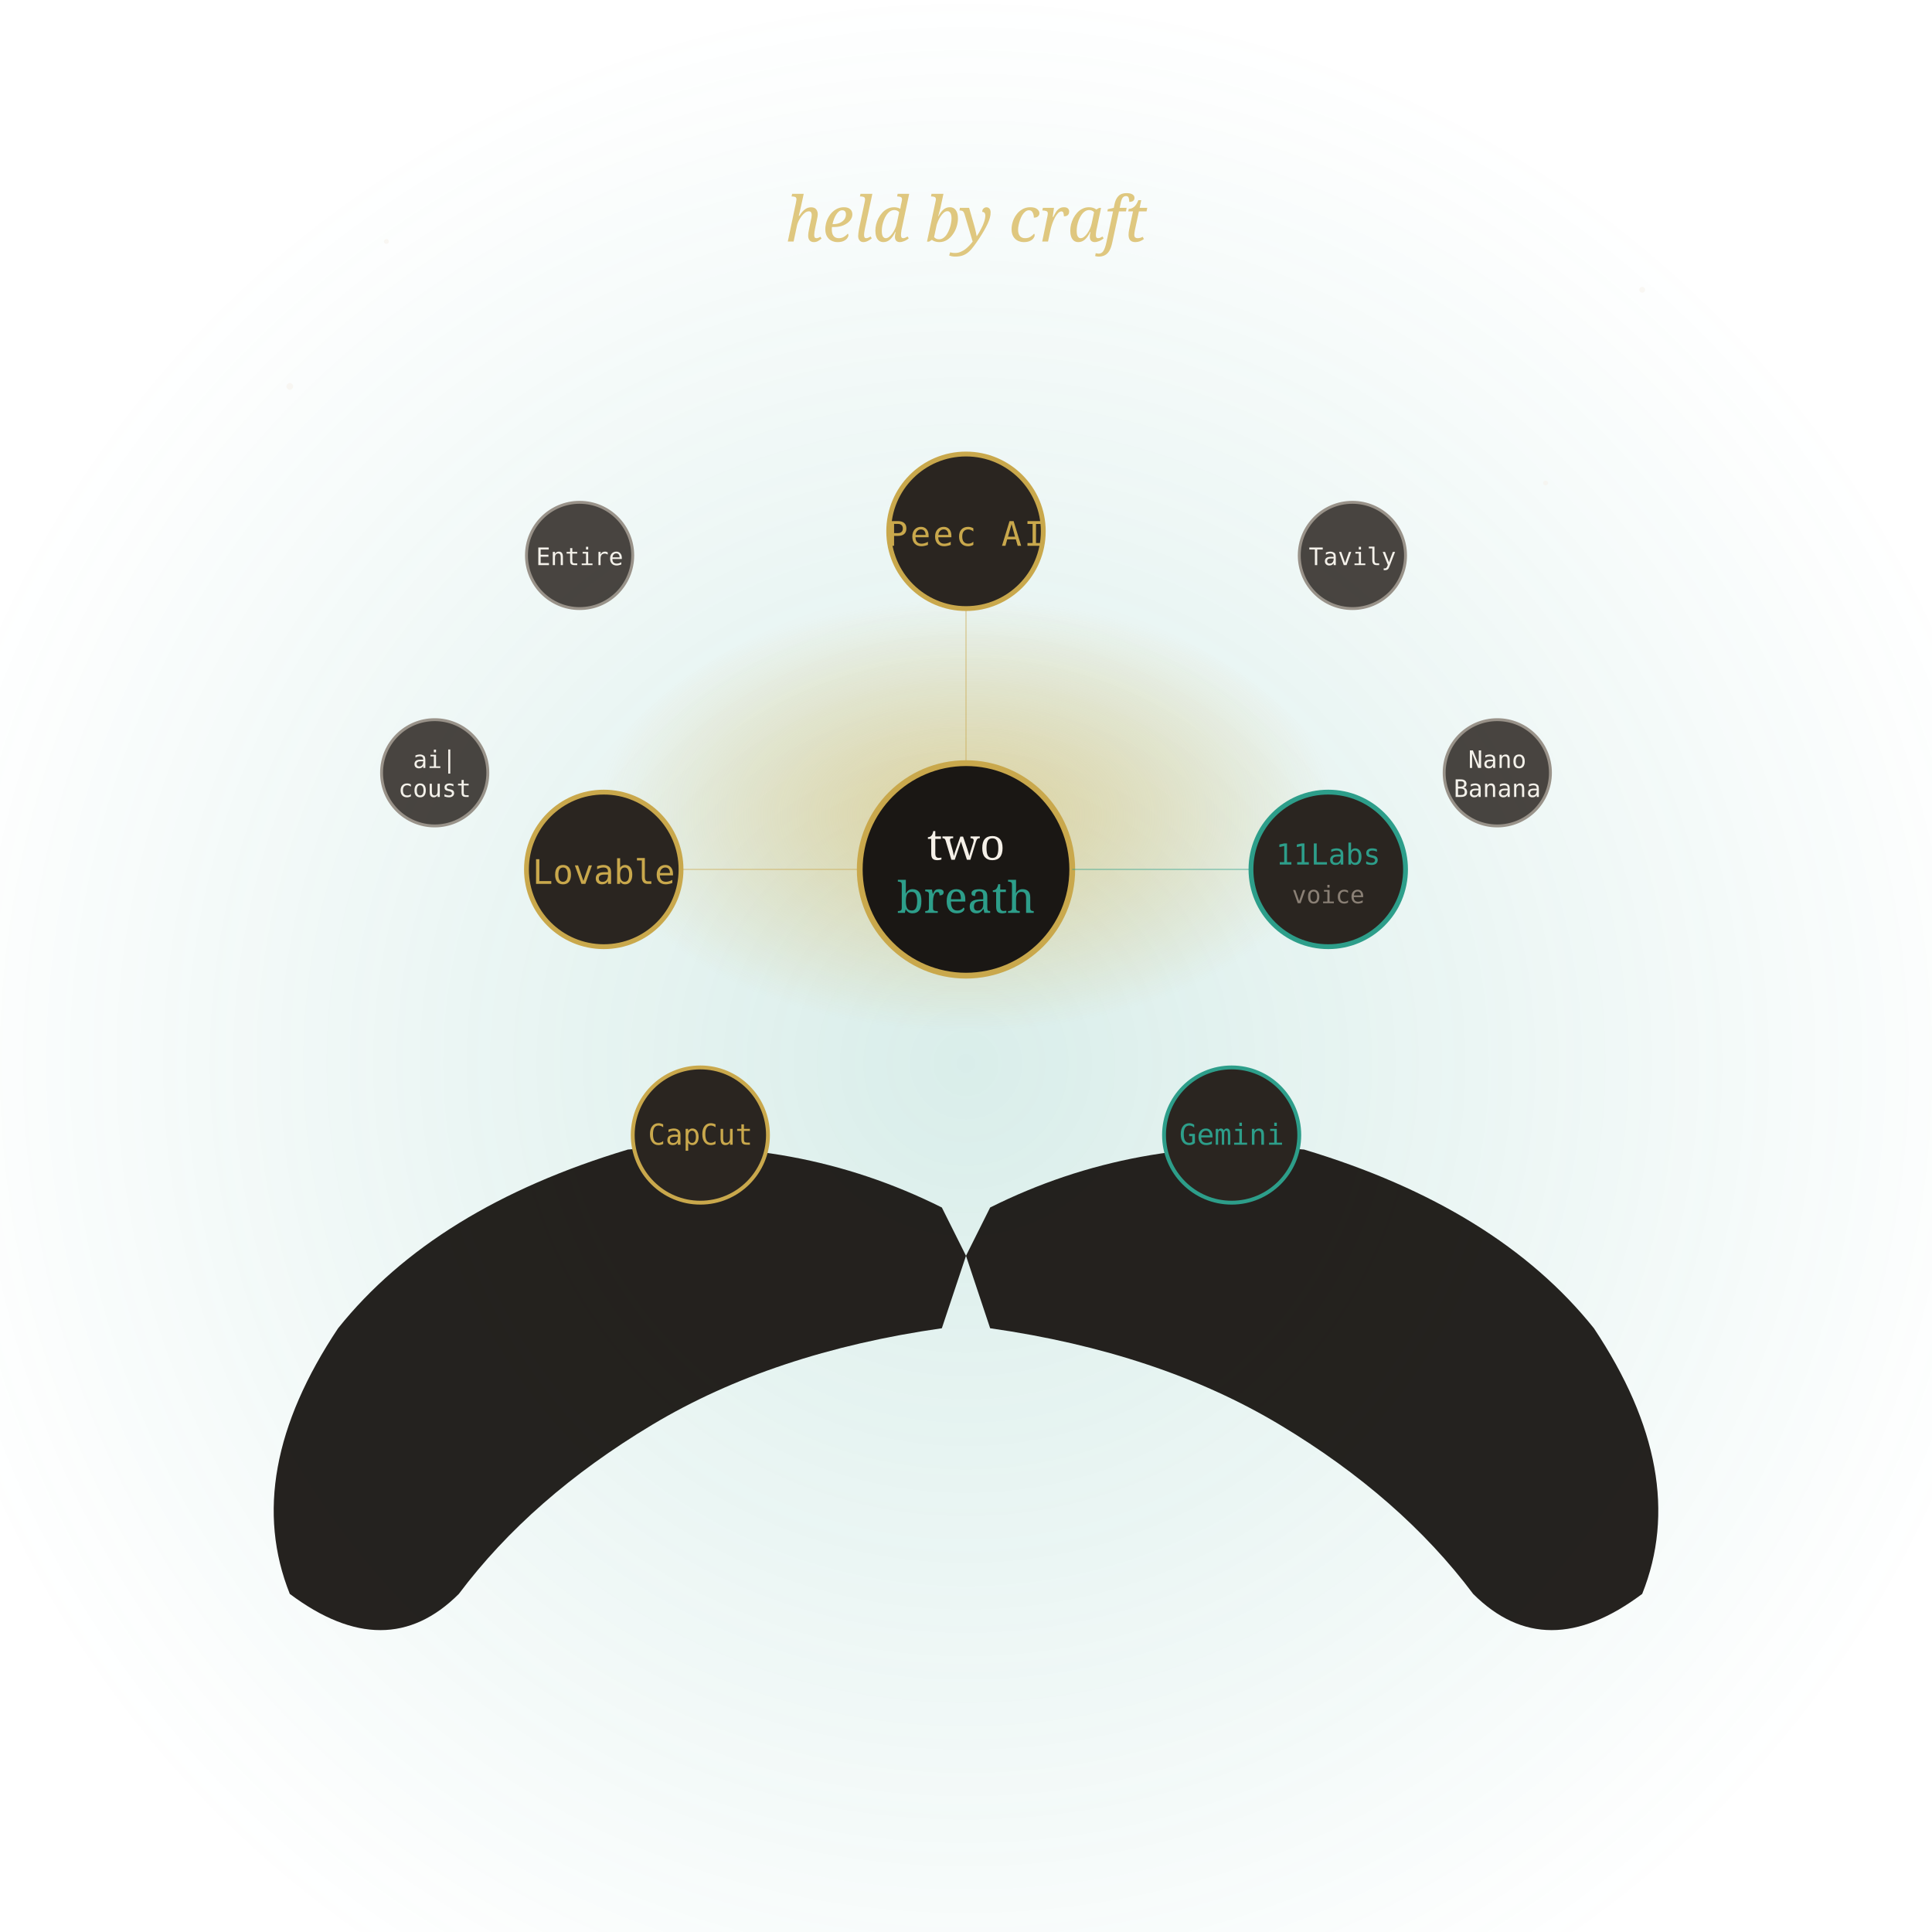
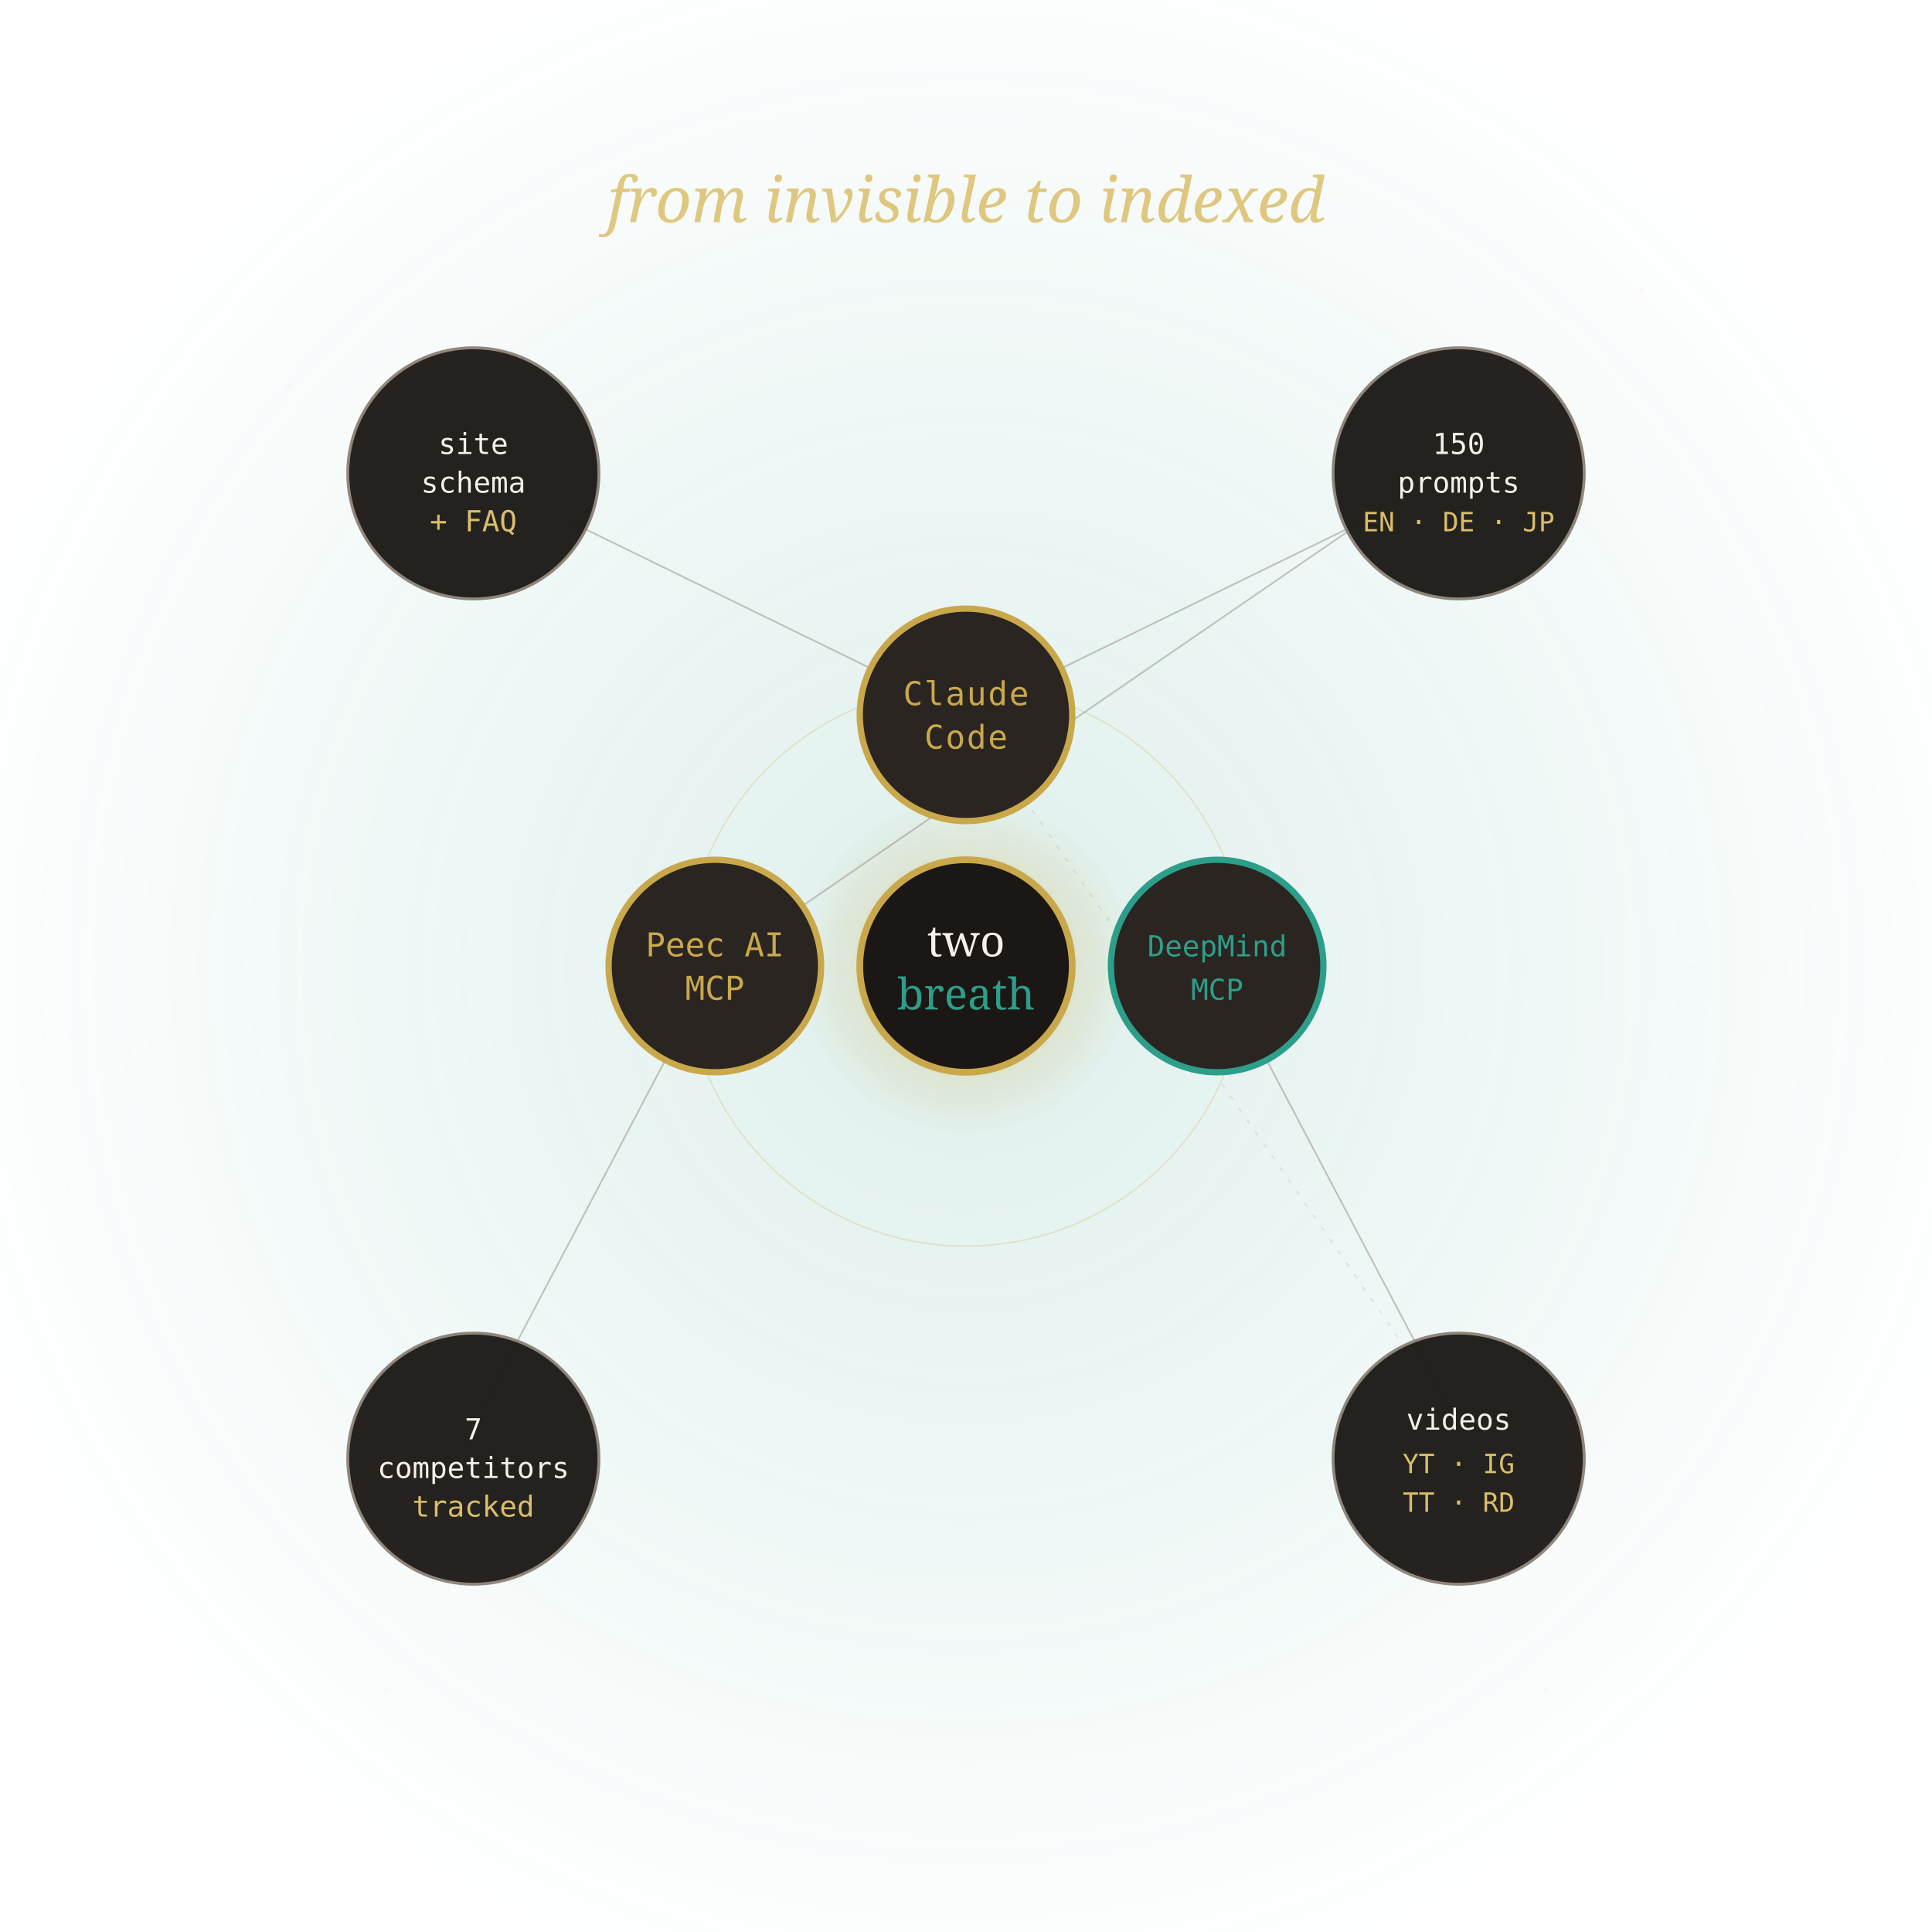
- <svg xmlns="http://www.w3.org/2000/svg" viewBox="0 0 400 400" role="img" aria-label="A pair of hands cupping a constellation of production tools">
+ <svg xmlns="http://www.w3.org/2000/svg" viewBox="0 0 400 400" role="img" aria-label="A constellation showing Claude Code, DeepMind MCP, and Peec AI MCP orbiting TwoBreath, each connected to one of four marketing outcomes: tracked competitors, 150 prompts, site schema, and marketing videos for YouTube, Instagram, TikTok and Reddit">
  <defs>
-     <radialGradient id="hp5-bg" cx="50%" cy="55%" r="55%">
-       <stop offset="0%" stop-color="#2d9e8a" stop-opacity="0.18" />
+     <radialGradient id="hp5-bg" cx="50%" cy="50%" r="55%">
+       <stop offset="0%" stop-color="#2d9e8a" stop-opacity="0.16" />
      <stop offset="100%" stop-color="#2d9e8a" stop-opacity="0" />
    </radialGradient>
-     <radialGradient id="hp5-glow" cx="50%" cy="42%" r="32%">
-       <stop offset="0%" stop-color="#dabe6a" stop-opacity="0.6" />
+     <radialGradient id="hp5-glow" cx="50%" cy="50%" r="22%">
+       <stop offset="0%" stop-color="#dabe6a" stop-opacity="0.55" />
      <stop offset="100%" stop-color="#c9a84c" stop-opacity="0" />
    </radialGradient>
  </defs>
  <rect width="400" height="400" fill="url(#hp5-bg)" />
-   <g fill="#1a1714" opacity="0.95">
-     <path d="M 60,330 Q 50,305 70,275 Q 90,250 130,238 Q 165,235 195,250 L 200,260 L 195,275 Q 160,280 135,295 Q 110,310 95,330 Q 80,345 60,330 Z" />
-     <path d="M 340,330 Q 350,305 330,275 Q 310,250 270,238 Q 235,235 205,250 L 200,260 L 205,275 Q 240,280 265,295 Q 290,310 305,330 Q 320,345 340,330 Z" />
+   <text x="200" y="46" font-family="'Playfair Display',serif" font-style="italic" font-size="13" fill="#dabe6a" text-anchor="middle" opacity="0.85">from invisible to indexed</text>
+   <g fill="#f5f0e8" opacity="0.4">
+     <circle cx="60" cy="80" r="0.7" />
+     <circle cx="340" cy="60" r="0.6" />
+     <circle cx="80" cy="350" r="0.5" />
+     <circle cx="320" cy="350" r="0.5" />
+     <circle cx="50" cy="200" r="0.4" />
+     <circle cx="350" cy="200" r="0.4" />
  </g>
-   <ellipse cx="200" cy="180" rx="120" ry="70" fill="url(#hp5-glow)" />
-   <g transform="translate(200,180)">
-     <circle r="22" fill="#1a1714" stroke="#c9a84c" stroke-width="1.2" />
+   <circle cx="200" cy="200" r="58" fill="none" stroke="#c9a84c" stroke-width="0.3" opacity="0.25" />
+   <ellipse cx="200" cy="200" rx="80" ry="80" fill="url(#hp5-glow)" />
+   <g stroke="#8a8075" stroke-width="0.35" opacity="0.45">
+     <line x1="200" y1="148" x2="118" y2="108" />
+     <line x1="200" y1="148" x2="282" y2="108" />
+     <line x1="148" y1="200" x2="98" y2="295" />
+     <line x1="148" y1="200" x2="282" y2="108" />
+     <line x1="252" y1="200" x2="302" y2="295" />
+     <line x1="200" y1="148" x2="302" y2="295" stroke-dasharray="1,2" opacity="0.35" />
+   </g>
+   <g transform="translate(200,148)">
+     <circle r="22" fill="#2a2520" stroke="#c9a84c" stroke-width="1.3" />
+     <text y="-2" font-family="'JetBrains Mono',monospace" font-size="6.8" fill="#c9a84c" text-anchor="middle" letter-spacing="0.3">Claude</text>
+     <text y="7" font-family="'JetBrains Mono',monospace" font-size="6.8" fill="#c9a84c" text-anchor="middle" letter-spacing="0.3">Code</text>
+   </g>
+   <g transform="translate(252,200)">
+     <circle r="22" fill="#2a2520" stroke="#2d9e8a" stroke-width="1.3" />
+     <text y="-2" font-family="'JetBrains Mono',monospace" font-size="6" fill="#2d9e8a" text-anchor="middle">DeepMind</text>
+     <text y="7" font-family="'JetBrains Mono',monospace" font-size="6" fill="#2d9e8a" text-anchor="middle">MCP</text>
+   </g>
+   <g transform="translate(148,200)">
+     <circle r="22" fill="#2a2520" stroke="#c9a84c" stroke-width="1.3" />
+     <text y="-2" font-family="'JetBrains Mono',monospace" font-size="6.8" fill="#c9a84c" text-anchor="middle">Peec AI</text>
+     <text y="7" font-family="'JetBrains Mono',monospace" font-size="6.8" fill="#c9a84c" text-anchor="middle">MCP</text>
+   </g>
+   <g transform="translate(200,200)">
+     <circle r="22" fill="#1a1714" stroke="#c9a84c" stroke-width="1.4" />
    <text y="-2" font-family="'Playfair Display',serif" font-size="9" fill="#f5f0e8" text-anchor="middle">two</text>
    <text y="9" font-family="'Playfair Display',serif" font-size="9" fill="#2d9e8a" text-anchor="middle">breath</text>
  </g>
-   <g transform="translate(200,110)">
-     <circle r="16" fill="#2a2520" stroke="#c9a84c" stroke-width="1" />
-     <text y="3" font-family="'JetBrains Mono',monospace" font-size="7" fill="#c9a84c" text-anchor="middle" letter-spacing="0.5">Peec AI</text>
+   <g transform="translate(98,98)">
+     <circle r="26" fill="#1a1714" stroke="#8a8075" stroke-width="0.6" opacity="0.95" />
+     <text y="-4" font-family="'JetBrains Mono',monospace" font-size="6" fill="#f5f0e8" text-anchor="middle">site</text>
+     <text y="4" font-family="'JetBrains Mono',monospace" font-size="6" fill="#f5f0e8" text-anchor="middle">schema</text>
+     <text y="12" font-family="'JetBrains Mono',monospace" font-size="6" fill="#dabe6a" text-anchor="middle">+ FAQ</text>
  </g>
-   <g transform="translate(275,180)">
-     <circle r="16" fill="#2a2520" stroke="#2d9e8a" stroke-width="1" />
-     <text y="-1" font-family="'JetBrains Mono',monospace" font-size="6" fill="#2d9e8a" text-anchor="middle">11Labs</text>
-     <text y="7" font-family="'JetBrains Mono',monospace" font-size="5" fill="#8a8075" text-anchor="middle">voice</text>
+   <g transform="translate(302,98)">
+     <circle r="26" fill="#1a1714" stroke="#8a8075" stroke-width="0.6" opacity="0.95" />
+     <text y="-4" font-family="'JetBrains Mono',monospace" font-size="6" fill="#f5f0e8" text-anchor="middle">150</text>
+     <text y="4" font-family="'JetBrains Mono',monospace" font-size="6" fill="#f5f0e8" text-anchor="middle">prompts</text>
+     <text y="12" font-family="'JetBrains Mono',monospace" font-size="5.5" fill="#dabe6a" text-anchor="middle">EN · DE · JP</text>
  </g>
-   <g transform="translate(255,235)">
-     <circle r="14" fill="#2a2520" stroke="#2d9e8a" stroke-width="0.8" />
-     <text y="2" font-family="'JetBrains Mono',monospace" font-size="6" fill="#2d9e8a" text-anchor="middle">Gemini</text>
+   <g transform="translate(98,302)">
+     <circle r="26" fill="#1a1714" stroke="#8a8075" stroke-width="0.6" opacity="0.95" />
+     <text y="-4" font-family="'JetBrains Mono',monospace" font-size="6" fill="#f5f0e8" text-anchor="middle">7</text>
+     <text y="4" font-family="'JetBrains Mono',monospace" font-size="6" fill="#f5f0e8" text-anchor="middle">competitors</text>
+     <text y="12" font-family="'JetBrains Mono',monospace" font-size="6" fill="#dabe6a" text-anchor="middle">tracked</text>
  </g>
-   <g transform="translate(125,180)">
-     <circle r="16" fill="#2a2520" stroke="#c9a84c" stroke-width="1" />
-     <text y="3" font-family="'JetBrains Mono',monospace" font-size="7" fill="#c9a84c" text-anchor="middle">Lovable</text>
+   <g transform="translate(302,302)">
+     <circle r="26" fill="#1a1714" stroke="#8a8075" stroke-width="0.6" opacity="0.95" />
+     <text y="-6" font-family="'JetBrains Mono',monospace" font-size="6" fill="#f5f0e8" text-anchor="middle">videos</text>
+     <text y="3" font-family="'JetBrains Mono',monospace" font-size="5.5" fill="#dabe6a" text-anchor="middle">YT · IG</text>
+     <text y="11" font-family="'JetBrains Mono',monospace" font-size="5.5" fill="#dabe6a" text-anchor="middle">TT · RD</text>
  </g>
-   <g transform="translate(145,235)">
-     <circle r="14" fill="#2a2520" stroke="#c9a84c" stroke-width="0.8" />
-     <text y="2" font-family="'JetBrains Mono',monospace" font-size="6" fill="#c9a84c" text-anchor="middle">CapCut</text>
-   </g>
-   <g opacity="0.85">
-     <g transform="translate(280,115)">
-       <circle r="11" fill="#2a2520" stroke="#8a8075" stroke-width="0.6" />
-       <text y="2" font-family="'JetBrains Mono',monospace" font-size="5" fill="#f5f0e8" text-anchor="middle">Tavily</text>
-     </g>
-     <g transform="translate(120,115)">
-       <circle r="11" fill="#2a2520" stroke="#8a8075" stroke-width="0.6" />
-       <text y="2" font-family="'JetBrains Mono',monospace" font-size="5" fill="#f5f0e8" text-anchor="middle">Entire</text>
-     </g>
-     <g transform="translate(310,160)">
-       <circle r="11" fill="#2a2520" stroke="#8a8075" stroke-width="0.6" />
-       <text y="-1" font-family="'JetBrains Mono',monospace" font-size="5" fill="#f5f0e8" text-anchor="middle">Nano</text>
-       <text y="5" font-family="'JetBrains Mono',monospace" font-size="5" fill="#f5f0e8" text-anchor="middle">Banana</text>
-     </g>
-     <g transform="translate(90,160)">
-       <circle r="11" fill="#2a2520" stroke="#8a8075" stroke-width="0.6" />
-       <text y="-1" font-family="'JetBrains Mono',monospace" font-size="5" fill="#f5f0e8" text-anchor="middle">ai|</text>
-       <text y="5" font-family="'JetBrains Mono',monospace" font-size="5" fill="#f5f0e8" text-anchor="middle">coust</text>
-     </g>
-   </g>
-   <g stroke="#c9a84c" stroke-width="0.3" opacity="0.4">
-     <line x1="200" y1="158" x2="200" y2="126" />
-   </g>
-   <g stroke="#2d9e8a" stroke-width="0.3" opacity="0.4">
-     <line x1="222" y1="180" x2="259" y2="180" />
-   </g>
-   <g stroke="#c9a84c" stroke-width="0.3" opacity="0.4">
-     <line x1="178" y1="180" x2="141" y2="180" />
-   </g>
-   <g fill="#f5f0e8" opacity="0.5">
-     <circle cx="60" cy="80" r="0.7" />
-     <circle cx="340" cy="60" r="0.6" />
-     <circle cx="80" cy="50" r="0.5" />
-     <circle cx="320" cy="100" r="0.5" />
-   </g>
-   <text x="200" y="50" font-family="'Playfair Display',serif" font-style="italic" font-size="13" fill="#dabe6a" text-anchor="middle" opacity="0.85">held by craft</text>
</svg>
